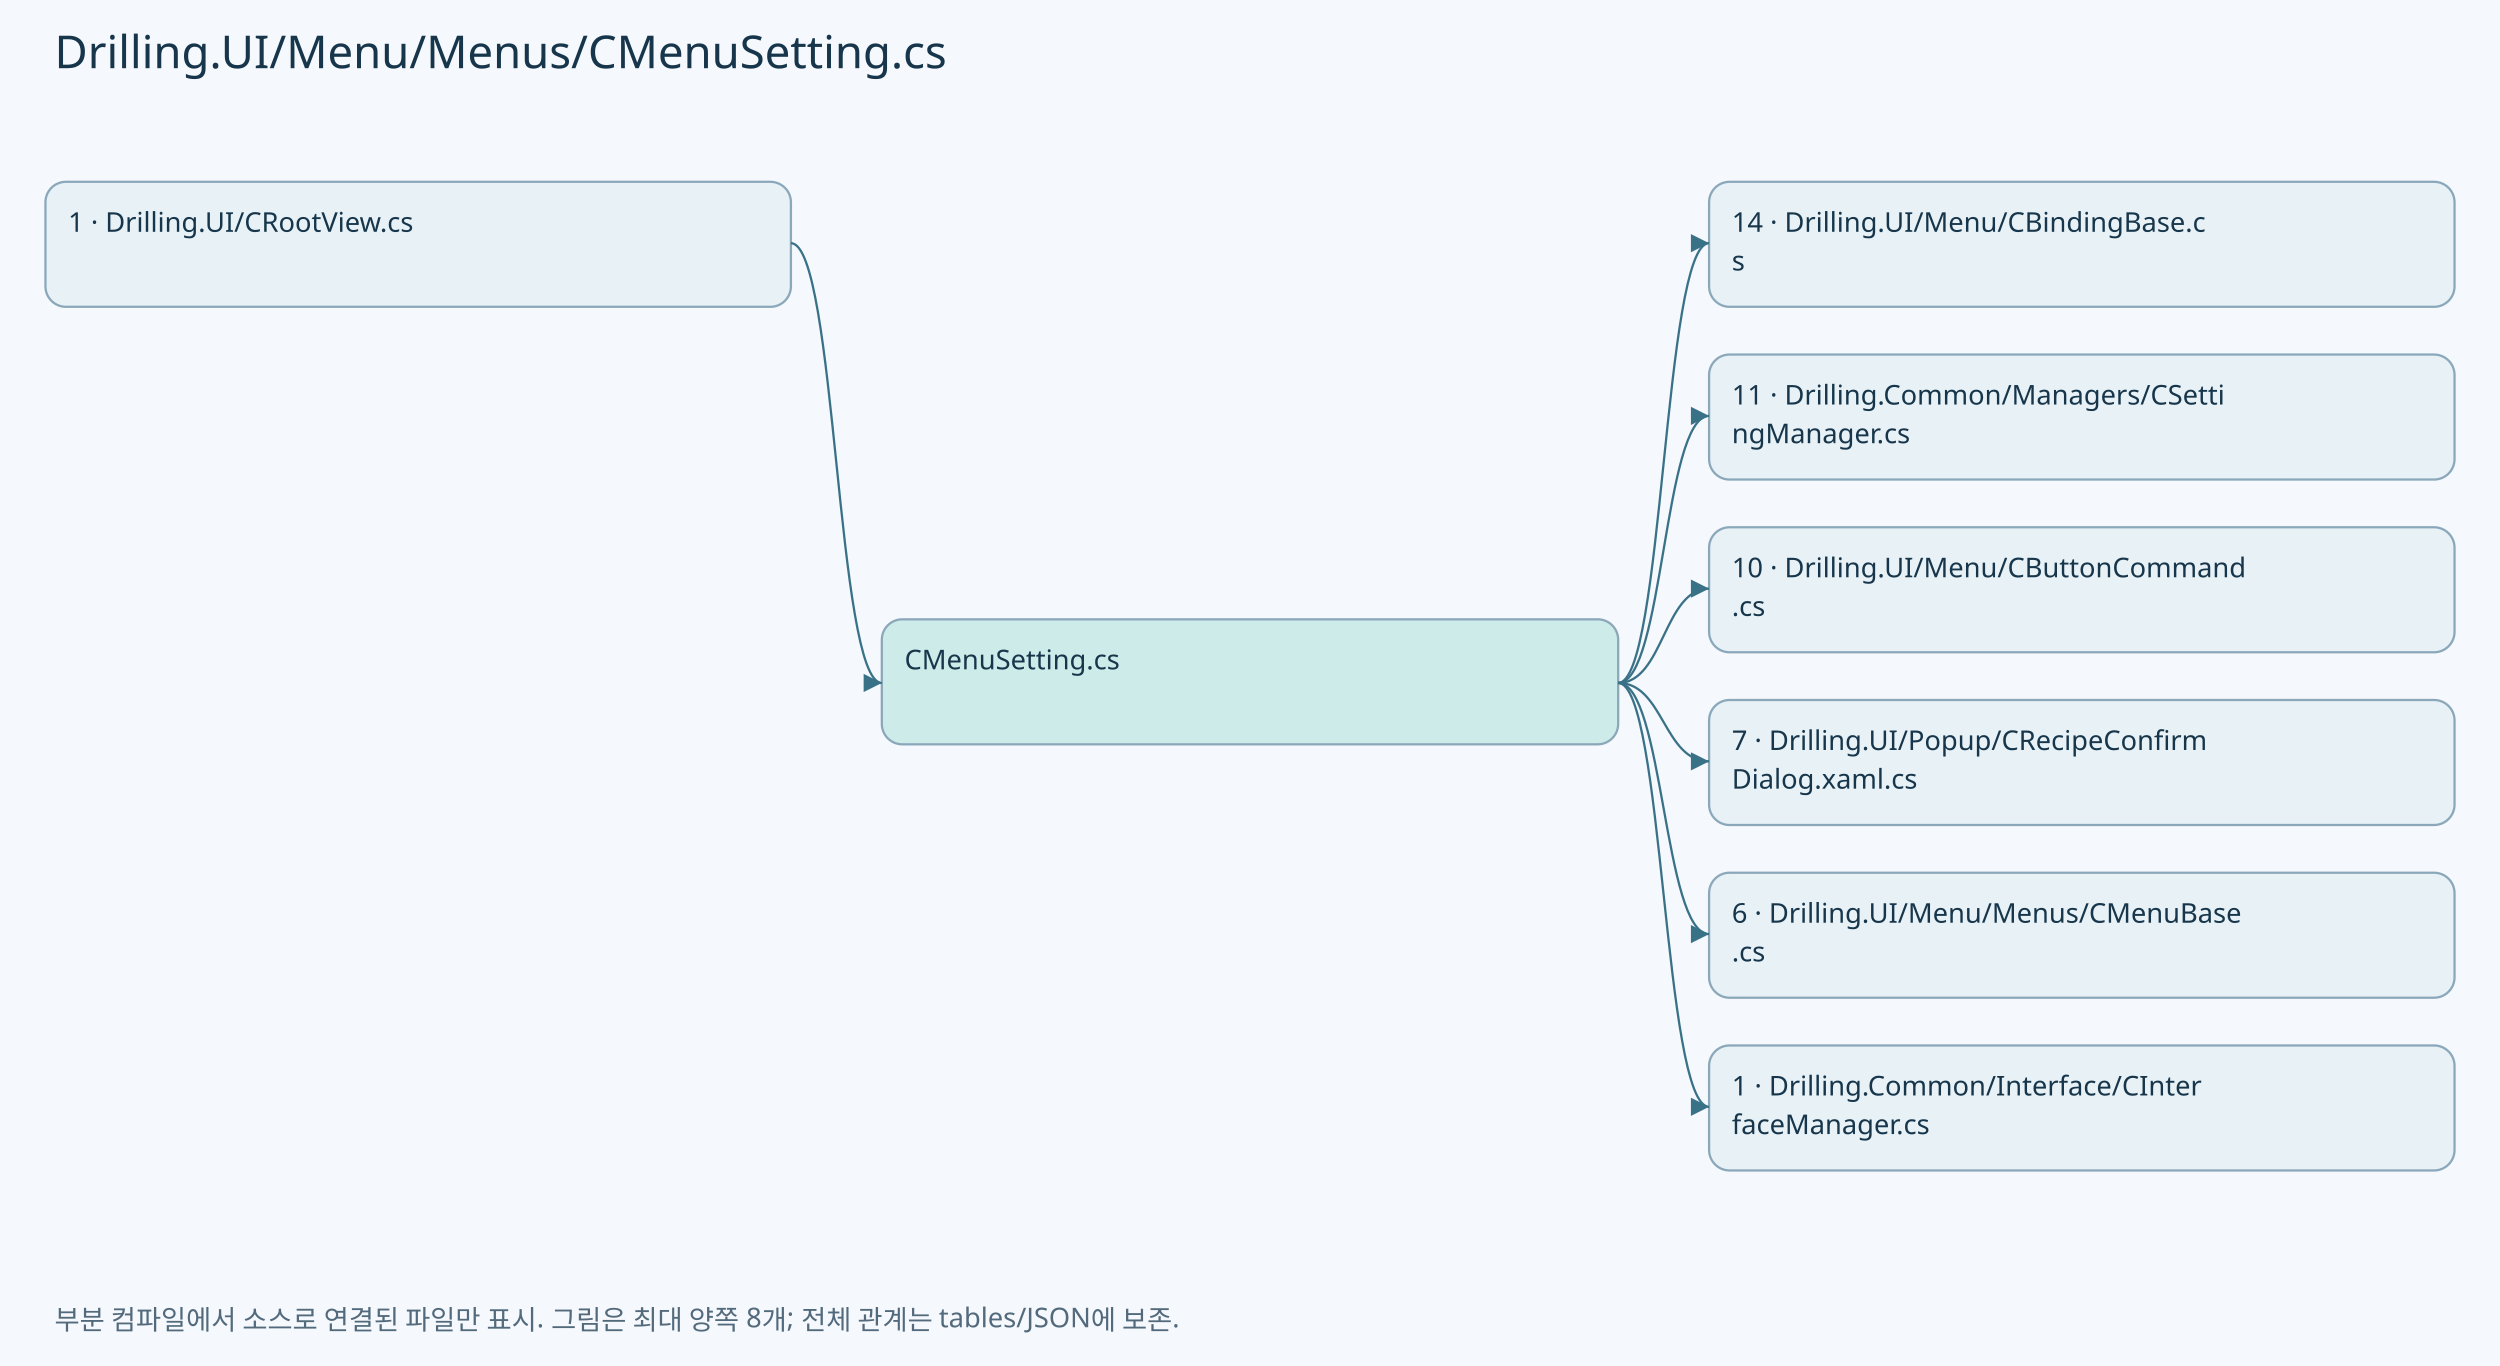
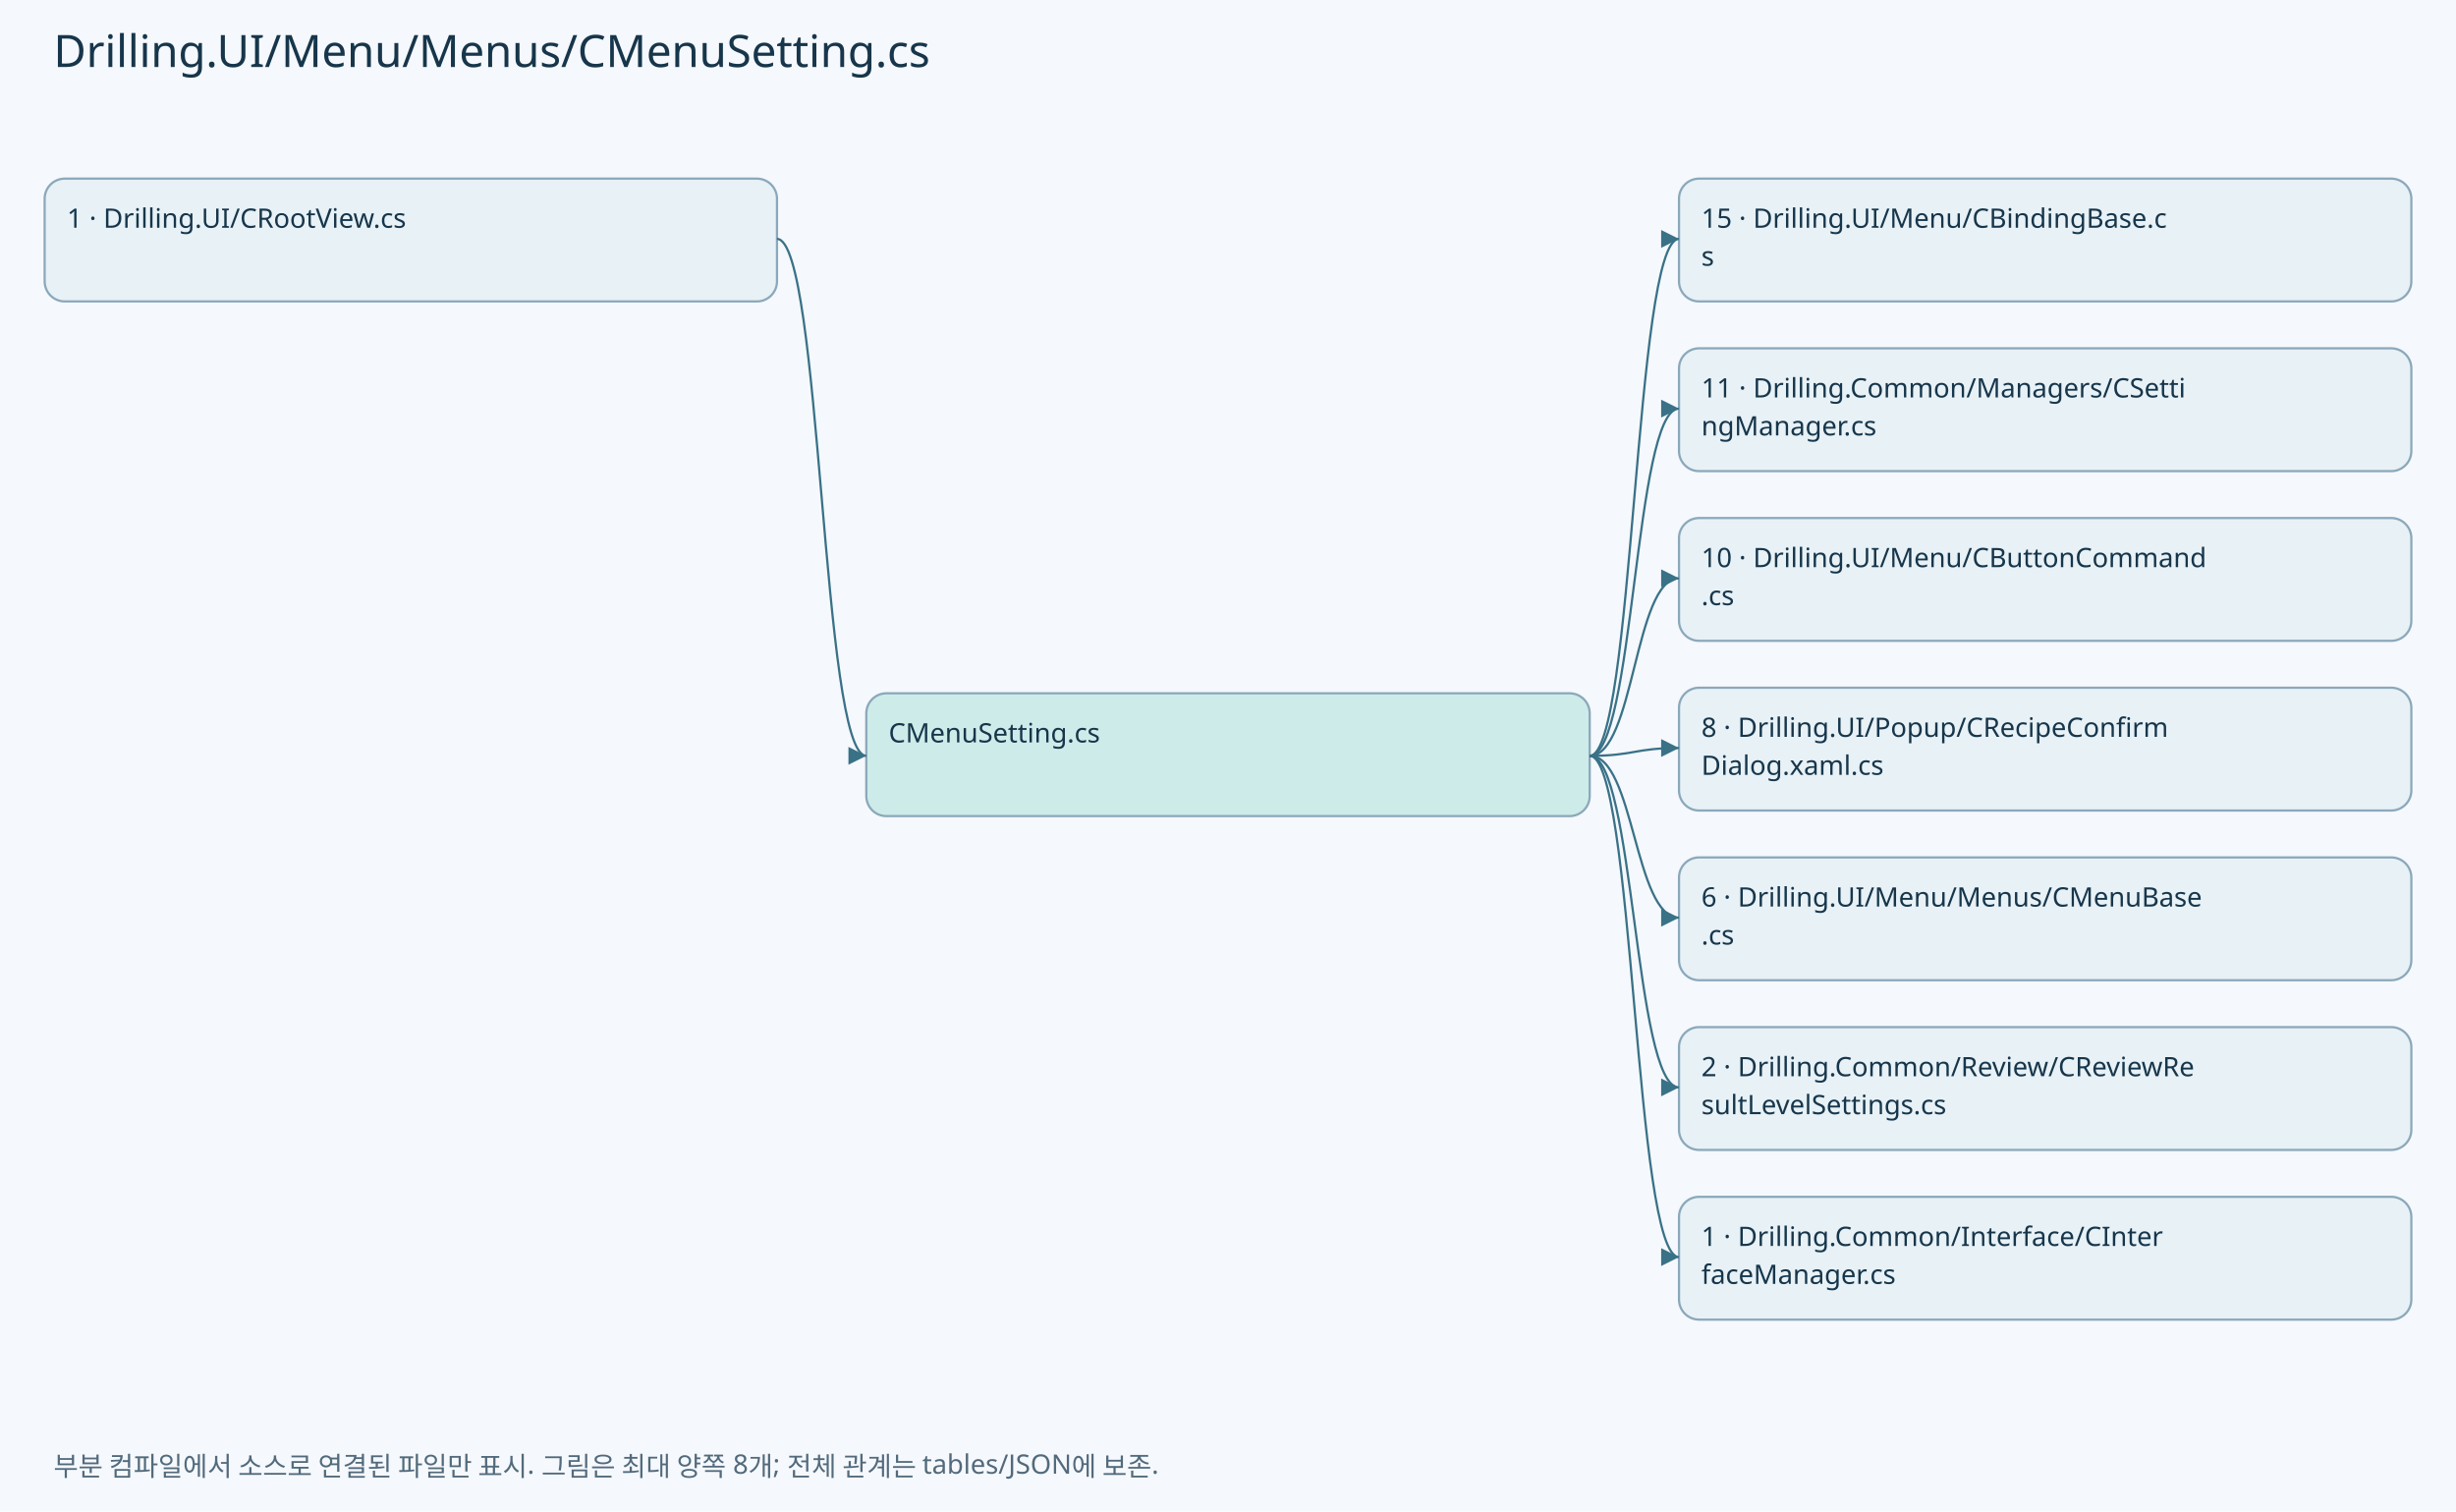
- <svg xmlns="http://www.w3.org/2000/svg" width="1100" height="601" viewBox="0 0 1100 601" role="img" aria-label="Drilling.UI/Menu/Menus/CMenuSetting.cs">
+ <svg xmlns="http://www.w3.org/2000/svg" width="1100" height="677" viewBox="0 0 1100 677" role="img" aria-label="Drilling.UI/Menu/Menus/CMenuSetting.cs">
  <defs>
    <marker id="a" markerWidth="9" markerHeight="9" refX="8" refY="4" orient="auto">
      <path d="M0 0L8 4L0 8" fill="#397187" />
    </marker>
  </defs>
-   <rect width="1100" height="601" fill="#f5f8fc" />
+   <rect width="1100" height="677" fill="#f5f8fc" />
  <text x="24" y="30" font-family="Segoe UI,sans-serif" font-size="20" fill="#17364b">Drilling.UI/Menu/Menus/CMenuSetting.cs</text>
-   <rect x="388" y="272.5" width="324" height="55" rx="9" fill="#cdebe8" stroke="#8ba8ba" />
-   <text x="398" y="294.5" font-family="Segoe UI,sans-serif" font-size="12" fill="#17364b">CMenuSetting.cs</text>
+   <rect x="388" y="310.5" width="324" height="55" rx="9" fill="#cdebe8" stroke="#8ba8ba" />
+   <text x="398" y="332.5" font-family="Segoe UI,sans-serif" font-size="12" fill="#17364b">CMenuSetting.cs</text>
  <rect x="20" y="80" width="328" height="55" rx="9" fill="#e7f1f6" stroke="#8ba8ba" />
  <text x="30" y="102" font-family="Segoe UI,sans-serif" font-size="12" fill="#17364b">1 · Drilling.UI/CRootView.cs</text>
-   <path d="M348 107C368.0 107,368.0 300.5,388 300.5" fill="none" stroke="#397187" marker-end="url(#a)" />
+   <path d="M348 107C368.0 107,368.0 338.5,388 338.5" fill="none" stroke="#397187" marker-end="url(#a)" />
  <rect x="752" y="80" width="328" height="55" rx="9" fill="#e7f1f6" stroke="#8ba8ba" />
-   <text x="762" y="102" font-family="Segoe UI,sans-serif" font-size="12" fill="#17364b">14 · Drilling.UI/Menu/CBindingBase.c</text>
+   <text x="762" y="102" font-family="Segoe UI,sans-serif" font-size="12" fill="#17364b">15 · Drilling.UI/Menu/CBindingBase.c</text>
  <text x="762" y="119" font-family="Segoe UI,sans-serif" font-size="12" fill="#17364b">s</text>
-   <path d="M712 300.5C732.0 300.5,732.0 107,752 107" fill="none" stroke="#397187" marker-end="url(#a)" />
+   <path d="M712 338.5C732.0 338.5,732.0 107,752 107" fill="none" stroke="#397187" marker-end="url(#a)" />
  <rect x="752" y="156" width="328" height="55" rx="9" fill="#e7f1f6" stroke="#8ba8ba" />
  <text x="762" y="178" font-family="Segoe UI,sans-serif" font-size="12" fill="#17364b">11 · Drilling.Common/Managers/CSetti</text>
  <text x="762" y="195" font-family="Segoe UI,sans-serif" font-size="12" fill="#17364b">ngManager.cs</text>
-   <path d="M712 300.5C732.0 300.5,732.0 183,752 183" fill="none" stroke="#397187" marker-end="url(#a)" />
+   <path d="M712 338.5C732.0 338.5,732.0 183,752 183" fill="none" stroke="#397187" marker-end="url(#a)" />
  <rect x="752" y="232" width="328" height="55" rx="9" fill="#e7f1f6" stroke="#8ba8ba" />
  <text x="762" y="254" font-family="Segoe UI,sans-serif" font-size="12" fill="#17364b">10 · Drilling.UI/Menu/CButtonCommand</text>
  <text x="762" y="271" font-family="Segoe UI,sans-serif" font-size="12" fill="#17364b">.cs</text>
-   <path d="M712 300.5C732.0 300.5,732.0 259,752 259" fill="none" stroke="#397187" marker-end="url(#a)" />
+   <path d="M712 338.5C732.0 338.5,732.0 259,752 259" fill="none" stroke="#397187" marker-end="url(#a)" />
  <rect x="752" y="308" width="328" height="55" rx="9" fill="#e7f1f6" stroke="#8ba8ba" />
-   <text x="762" y="330" font-family="Segoe UI,sans-serif" font-size="12" fill="#17364b">7 · Drilling.UI/Popup/CRecipeConfirm</text>
+   <text x="762" y="330" font-family="Segoe UI,sans-serif" font-size="12" fill="#17364b">8 · Drilling.UI/Popup/CRecipeConfirm</text>
  <text x="762" y="347" font-family="Segoe UI,sans-serif" font-size="12" fill="#17364b">Dialog.xaml.cs</text>
-   <path d="M712 300.5C732.0 300.5,732.0 335,752 335" fill="none" stroke="#397187" marker-end="url(#a)" />
+   <path d="M712 338.5C732.0 338.5,732.0 335,752 335" fill="none" stroke="#397187" marker-end="url(#a)" />
  <rect x="752" y="384" width="328" height="55" rx="9" fill="#e7f1f6" stroke="#8ba8ba" />
  <text x="762" y="406" font-family="Segoe UI,sans-serif" font-size="12" fill="#17364b">6 · Drilling.UI/Menu/Menus/CMenuBase</text>
  <text x="762" y="423" font-family="Segoe UI,sans-serif" font-size="12" fill="#17364b">.cs</text>
-   <path d="M712 300.5C732.0 300.5,732.0 411,752 411" fill="none" stroke="#397187" marker-end="url(#a)" />
+   <path d="M712 338.5C732.0 338.5,732.0 411,752 411" fill="none" stroke="#397187" marker-end="url(#a)" />
  <rect x="752" y="460" width="328" height="55" rx="9" fill="#e7f1f6" stroke="#8ba8ba" />
-   <text x="762" y="482" font-family="Segoe UI,sans-serif" font-size="12" fill="#17364b">1 · Drilling.Common/Interface/CInter</text>
-   <text x="762" y="499" font-family="Segoe UI,sans-serif" font-size="12" fill="#17364b">faceManager.cs</text>
-   <path d="M712 300.5C732.0 300.5,732.0 487,752 487" fill="none" stroke="#397187" marker-end="url(#a)" />
-   <text x="24" y="585" font-family="Segoe UI,sans-serif" font-size="12" fill="#526a7c">부분 컴파일에서 소스로 연결된 파일만 표시. 그림은 최대 양쪽 8개; 전체 관계는 tables/JSON에 보존.</text>
+   <text x="762" y="482" font-family="Segoe UI,sans-serif" font-size="12" fill="#17364b">2 · Drilling.Common/Review/CReviewRe</text>
+   <text x="762" y="499" font-family="Segoe UI,sans-serif" font-size="12" fill="#17364b">sultLevelSettings.cs</text>
+   <path d="M712 338.5C732.0 338.5,732.0 487,752 487" fill="none" stroke="#397187" marker-end="url(#a)" />
+   <rect x="752" y="536" width="328" height="55" rx="9" fill="#e7f1f6" stroke="#8ba8ba" />
+   <text x="762" y="558" font-family="Segoe UI,sans-serif" font-size="12" fill="#17364b">1 · Drilling.Common/Interface/CInter</text>
+   <text x="762" y="575" font-family="Segoe UI,sans-serif" font-size="12" fill="#17364b">faceManager.cs</text>
+   <path d="M712 338.5C732.0 338.5,732.0 563,752 563" fill="none" stroke="#397187" marker-end="url(#a)" />
+   <text x="24" y="661" font-family="Segoe UI,sans-serif" font-size="12" fill="#526a7c">부분 컴파일에서 소스로 연결된 파일만 표시. 그림은 최대 양쪽 8개; 전체 관계는 tables/JSON에 보존.</text>
</svg>
